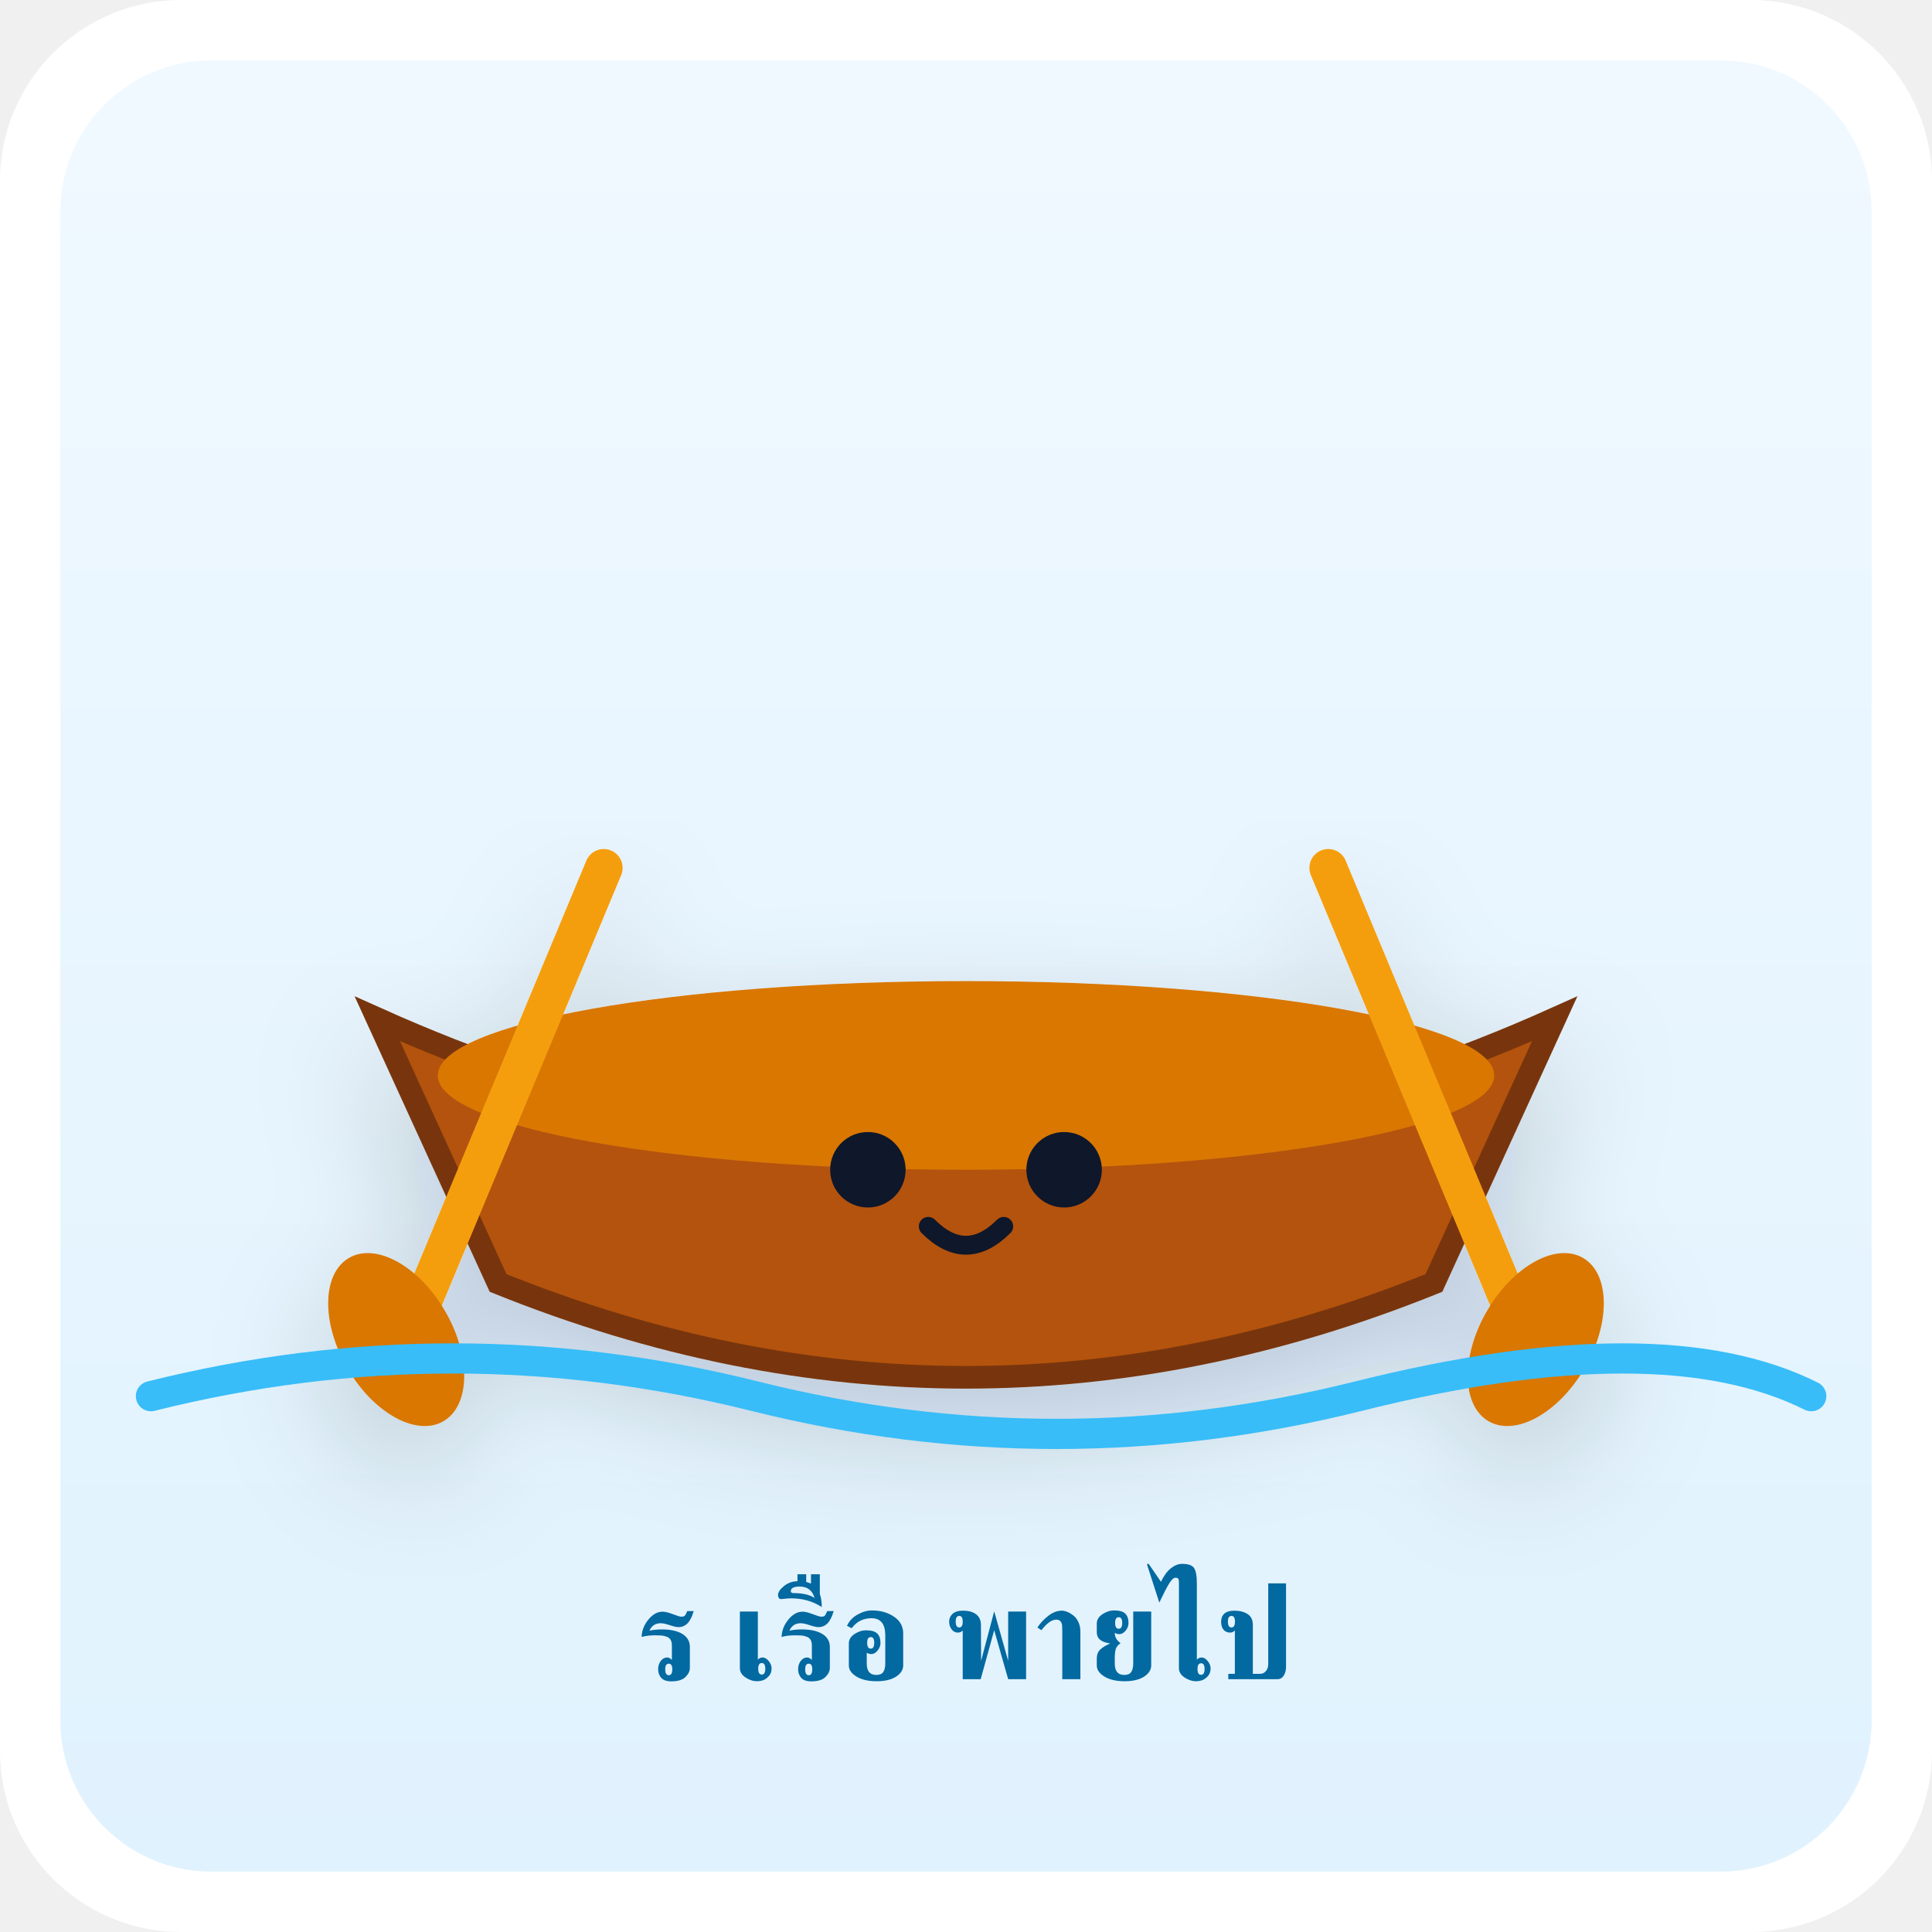
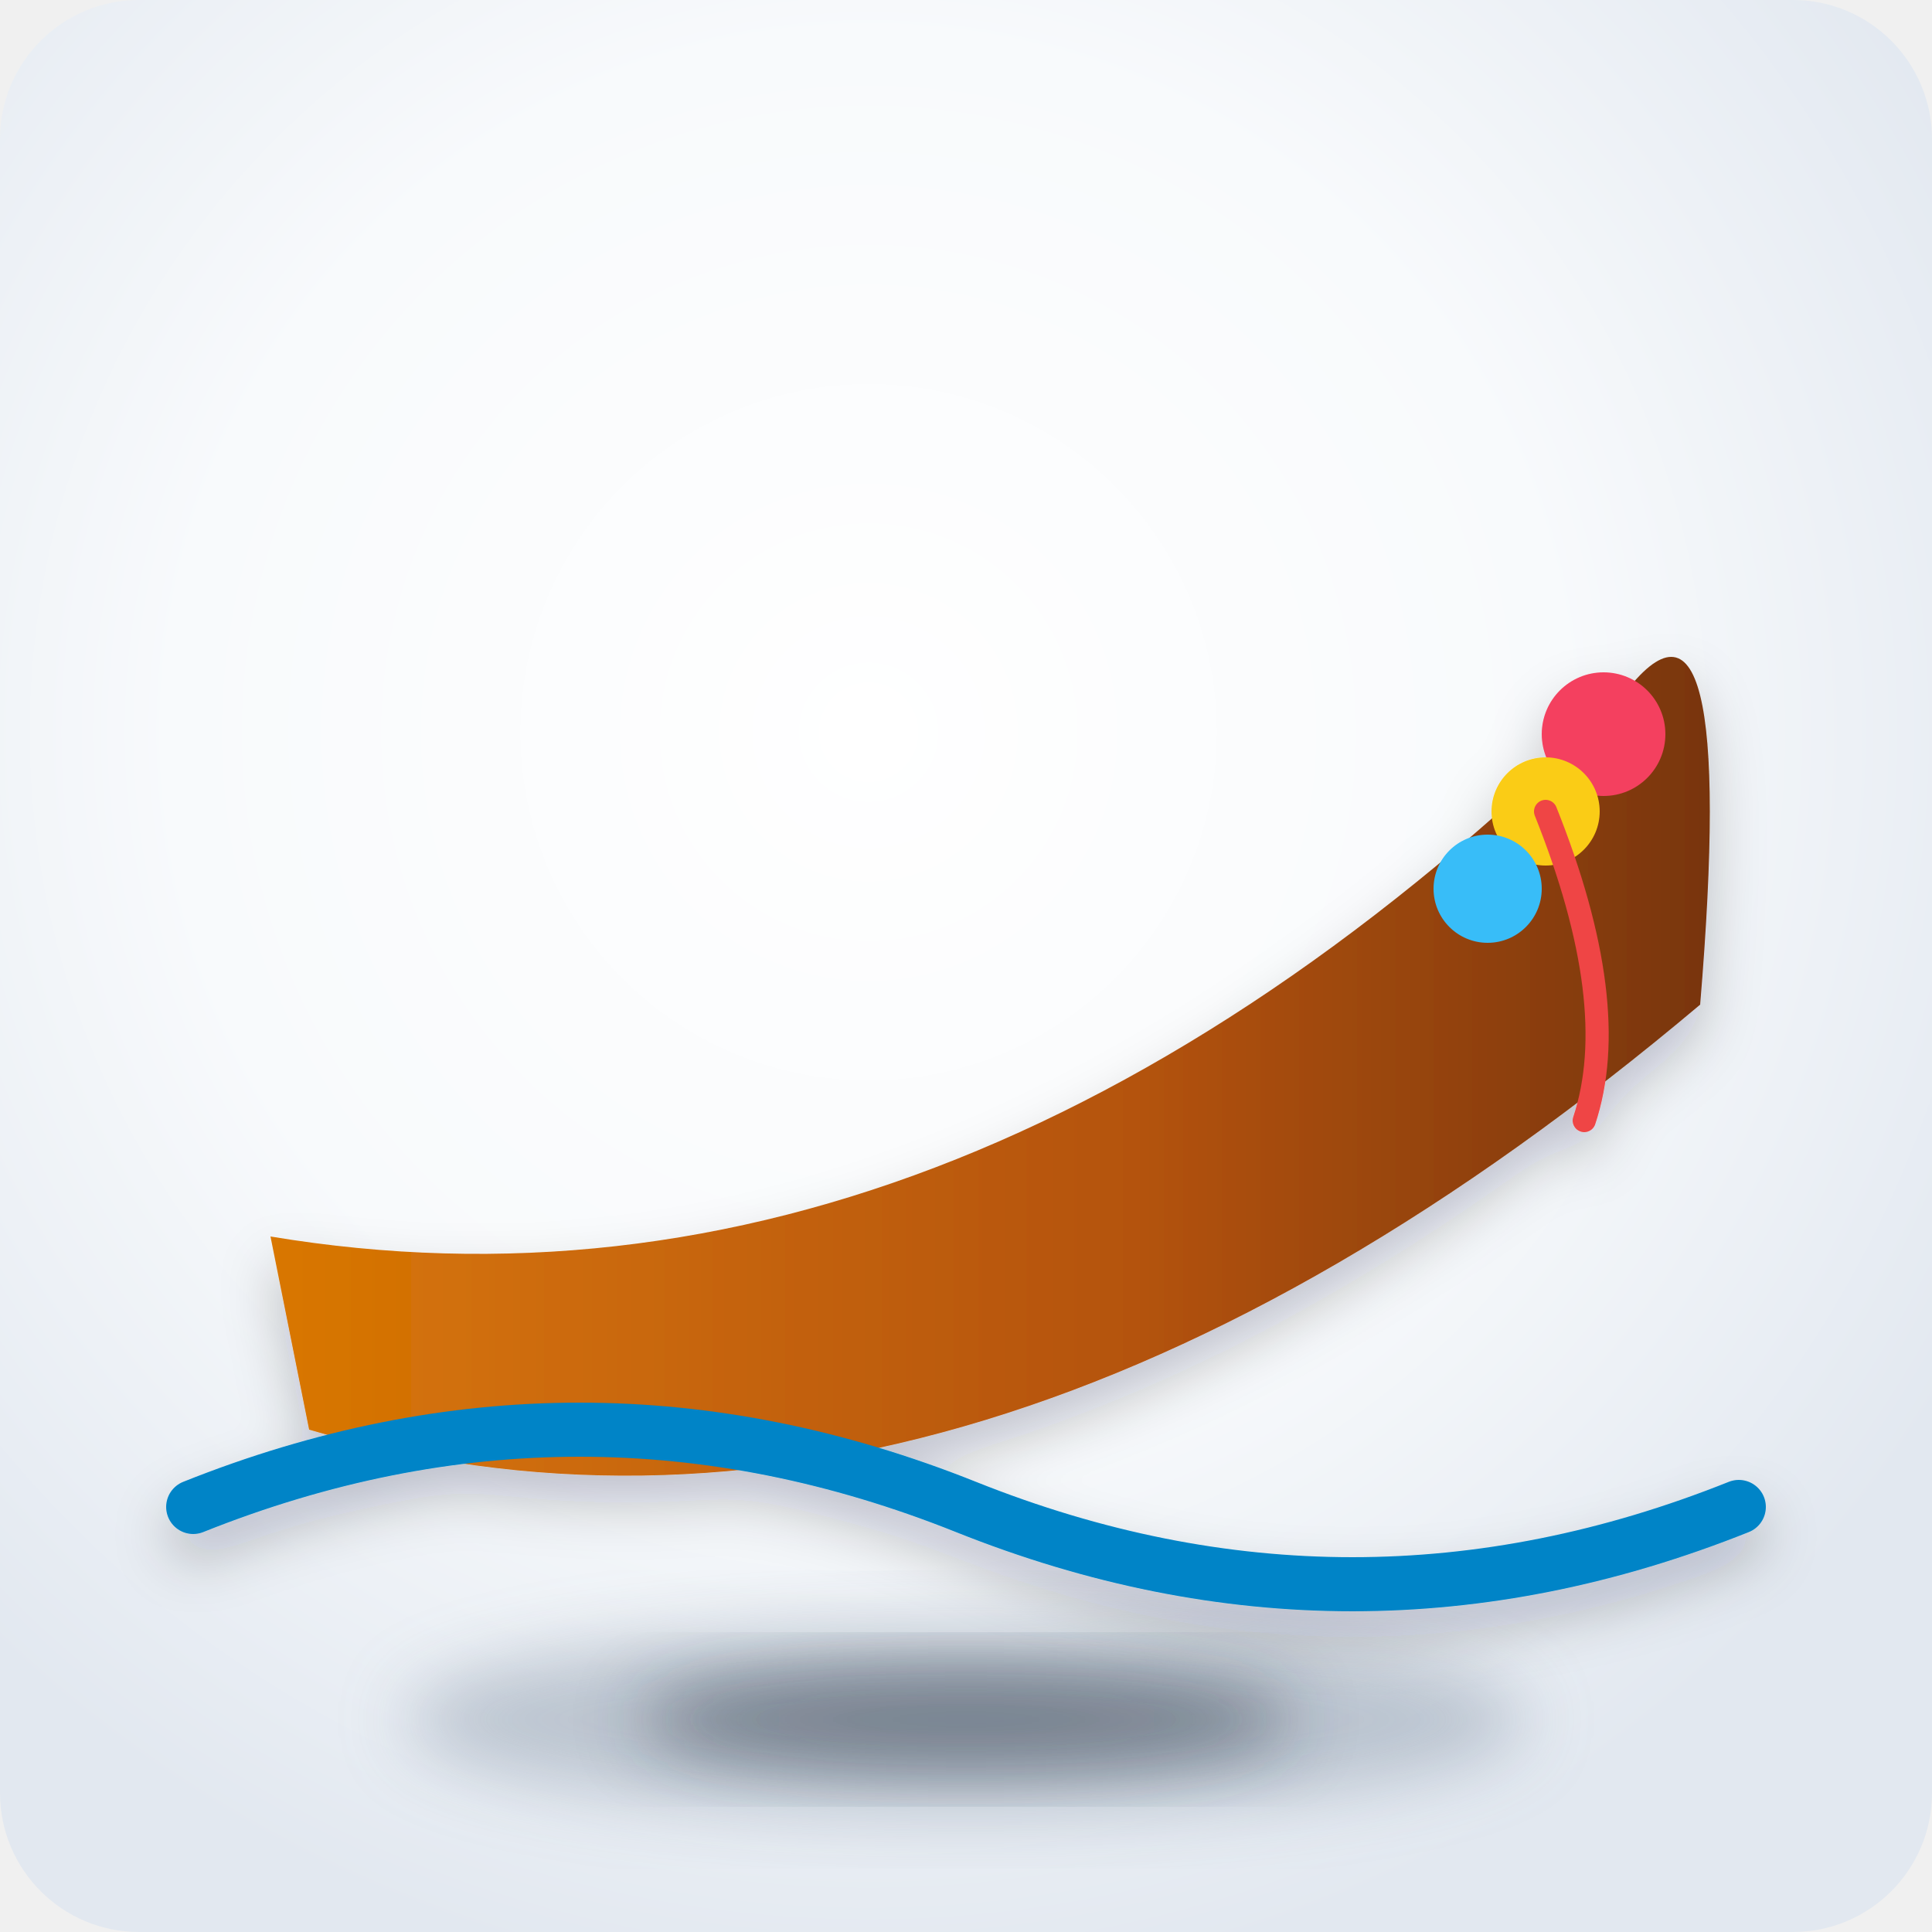
- <svg xmlns="http://www.w3.org/2000/svg" viewBox="0 0 512 512" width="100%" height="100%">
+ <svg xmlns="http://www.w3.org/2000/svg" viewBox="0 0 500 500" width="100%" height="100%">
  <defs>
-     <filter id="dropShadow" x="-15%" y="-15%" width="130%" height="130%">
-       <feDropShadow dx="0" dy="12" stdDeviation="16" flood-color="#0f172a" flood-opacity="0.18" />
+     <radialGradient id="bgGlow" cx="45%" cy="38%" r="65%">
+       <stop offset="0%" stop-color="#ffffff" />
+       <stop offset="55%" stop-color="#f8fafc" />
+       <stop offset="100%" stop-color="#e2e8f0" />
+     </radialGradient>
+     <filter id="groundShadow" x="-30%" y="-30%" width="160%" height="160%">
+       <feGaussianBlur stdDeviation="9" />
+     </filter>
+     <filter id="clayShadow" x="-25%" y="-25%" width="150%" height="150%">
+       <feDropShadow dx="0" dy="7" stdDeviation="7" flood-color="#0f172a" flood-opacity="0.22" />
    </filter>
    <filter id="softGlow" x="-20%" y="-20%" width="140%" height="140%">
-       <feGaussianBlur stdDeviation="8" result="blur" />
+       <feGaussianBlur stdDeviation="3" result="blur" />
      <feComposite in="SourceGraphic" in2="blur" operator="over" />
    </filter>
-     <linearGradient id="bgWarm" x1="0" y1="0" x2="0" y2="1">
-       <stop offset="0%" stop-color="#fffbeb" />
-       <stop offset="100%" stop-color="#fef3c7" />
-     </linearGradient>
-     <linearGradient id="bgSky" x1="0" y1="0" x2="0" y2="1">
-       <stop offset="0%" stop-color="#f0f9ff" />
-       <stop offset="100%" stop-color="#e0f2fe" />
-     </linearGradient>
-     <linearGradient id="bgRose" x1="0" y1="0" x2="0" y2="1">
-       <stop offset="0%" stop-color="#fff1f2" />
-       <stop offset="100%" stop-color="#ffe4e6" />
-     </linearGradient>
-     <linearGradient id="bgEmerald" x1="0" y1="0" x2="0" y2="1">
-       <stop offset="0%" stop-color="#ecfdf5" />
-       <stop offset="100%" stop-color="#d1fae5" />
-     </linearGradient>
-     <linearGradient id="bgPurple" x1="0" y1="0" x2="0" y2="1">
-       <stop offset="0%" stop-color="#faf5ff" />
-       <stop offset="100%" stop-color="#f3e8ff" />
+     <linearGradient id="boatWood" x1="0%" y1="0%" x2="100%" y2="0%">
+       <stop offset="0%" stop-color="#d97706" />
+       <stop offset="60%" stop-color="#b45309" />
+       <stop offset="100%" stop-color="#78350f" />
    </linearGradient>
  </defs>
-   <rect width="512" height="512" rx="48" fill="#ffffff" />
-   <rect x="16" y="16" width="480" height="480" rx="40" fill="url(#bgSky)" />
-   <g filter="url(#dropShadow)">
-     <path d="M 100 270 Q 256 340 412 270 L 380 340 Q 256 390 132 340 Z" fill="#b45309" stroke="#78350f" stroke-width="6" />
-     <ellipse cx="256" cy="285" rx="140" ry="25" fill="#d97706" />
-     <line x1="160" y1="230" x2="110" y2="350" stroke="#f59e0b" stroke-width="10" stroke-linecap="round" />
-     <ellipse cx="105" cy="355" rx="15" ry="25" fill="#d97706" transform="rotate(-30, 105, 355)" />
-     <line x1="352" y1="230" x2="402" y2="350" stroke="#f59e0b" stroke-width="10" stroke-linecap="round" />
-     <ellipse cx="407" cy="355" rx="15" ry="25" fill="#d97706" transform="rotate(30, 407, 355)" />
+   <rect width="500" height="500" rx="36" fill="url(#bgGlow)" />
+   <ellipse cx="250" cy="445" rx="145" ry="24" fill="#64748b" opacity="0.35" filter="url(#groundShadow)" />
+   <ellipse cx="250" cy="445" rx="85" ry="14" fill="#1e293b" opacity="0.45" filter="url(#groundShadow)" />
+   <g filter="url(#clayShadow)">
+     <path d="M 70 320 Q 250 350 420 180 Q 450 140 440 260 Q 250 420 80 370 Z" fill="url(#boatWood)" />
+     <circle cx="415" cy="190" r="16" fill="#f43f5e" />
+     <circle cx="400" cy="210" r="14" fill="#facc15" />
+     <circle cx="385" cy="230" r="14" fill="#38bdf8" />
+     <path d="M 400 210 Q 420 260 410 290" fill="none" stroke="#ef4444" stroke-width="6" stroke-linecap="round" />
+     <path d="M 50 390 Q 150 350 250 390 T 450 390" fill="none" stroke="#0284c7" stroke-width="14" stroke-linecap="round" />
  </g>
-   <circle cx="230" cy="310" r="10" fill="#0f172a" />
-   <circle cx="282" cy="310" r="10" fill="#0f172a" />
-   <path d="M 246 325 Q 256 335 266 325" fill="none" stroke="#0f172a" stroke-width="5" stroke-linecap="round" />
-   <path d="M 40 370 Q 120 350 200 370 Q 280 390 360 370 Q 440 350 480 370" fill="none" stroke="#38bdf8" stroke-width="8" stroke-linecap="round" />
-   <text x="256" y="445" font-family="'Sarabun', sans-serif" font-size="34" font-weight="bold" fill="#0369a1" text-anchor="middle">ร เรือ พายไป</text>
</svg>
